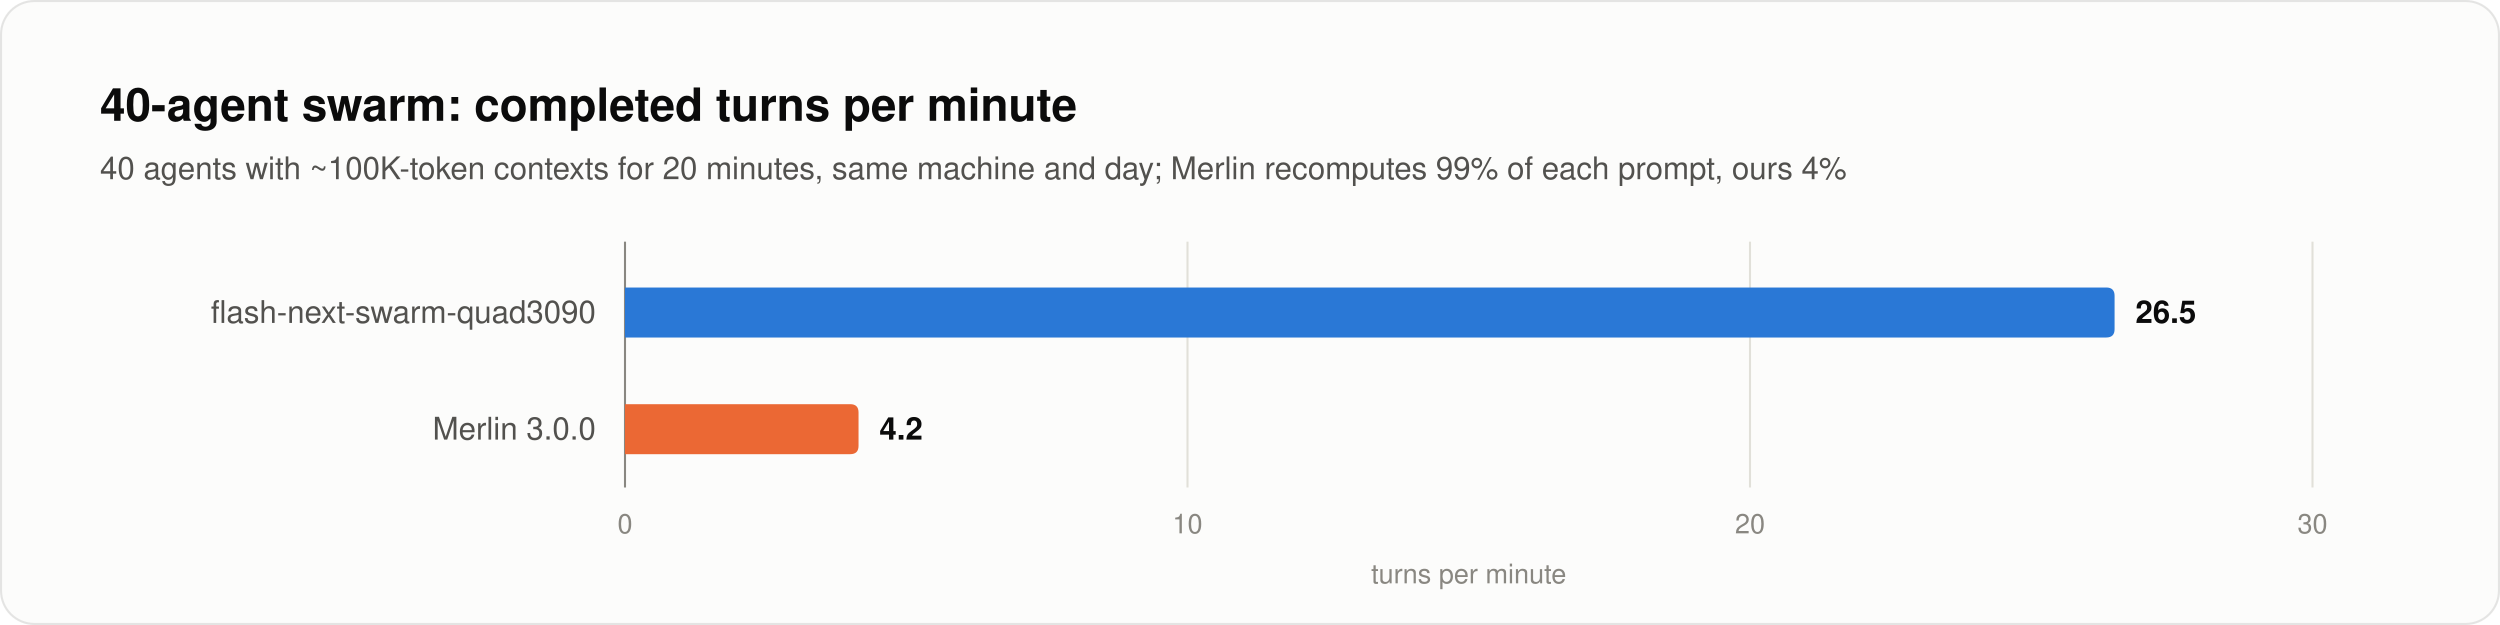
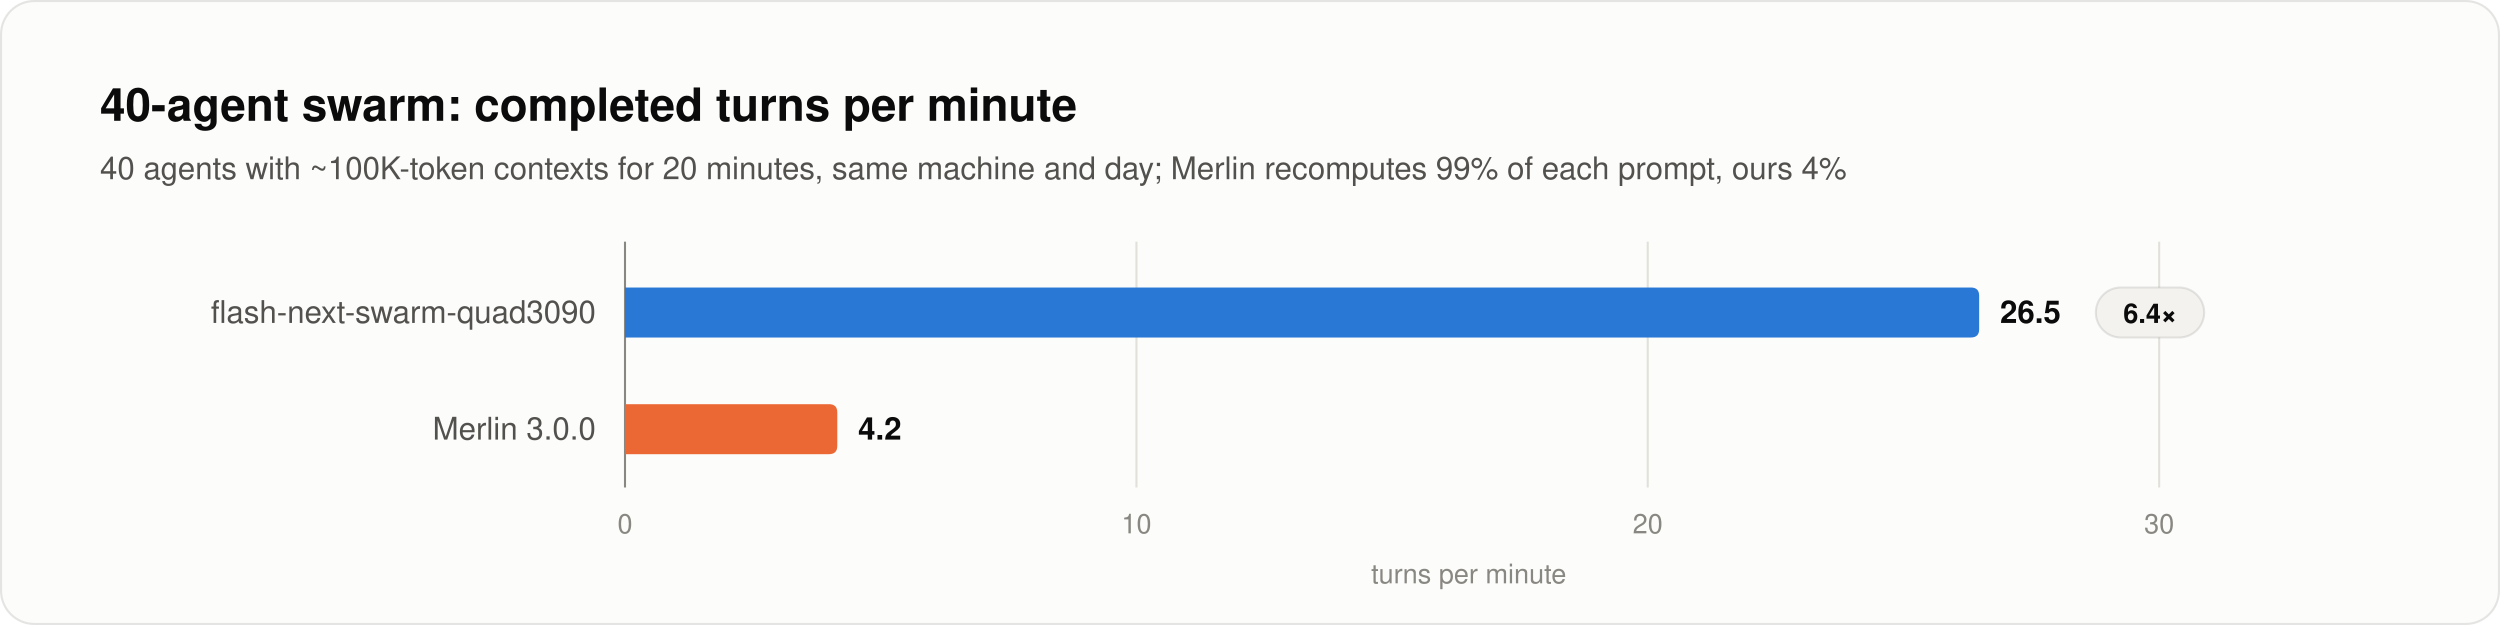
<svg xmlns="http://www.w3.org/2000/svg" width="1200" height="300" viewBox="0 0 1200 300" role="img" aria-label="40-agent swarm, turns per minute, same machine and day: ours 26.5, Merlin 3.0.0 4.2">
  <rect width="1200" height="300" rx="16" fill="#fcfcfb" />
  <rect x="0.5" y="0.5" width="1199" height="299" rx="16" fill="none" stroke="rgba(11,11,11,0.10)" />
  <text x="48" y="58" font-family="system-ui, -apple-system, &quot;Segoe UI&quot;, Helvetica, Arial, sans-serif" font-size="22" font-weight="650" fill="#0b0b0b">40-agent swarm: completed turns per minute</text>
  <text x="48" y="86" font-family="system-ui, -apple-system, &quot;Segoe UI&quot;, Helvetica, Arial, sans-serif" font-size="15" fill="#52514e">40 agents with ~100K-token contexts for 20 minutes, same machine and day; Merlin recomputes 99% of each prompt, ours 4%</text>
  <line x1="300.0" y1="116" x2="300.0" y2="234" stroke="#898781" stroke-width="1" />
  <text x="300.0" y="256" text-anchor="middle" font-family="system-ui, -apple-system, &quot;Segoe UI&quot;, Helvetica, Arial, sans-serif" font-size="13" fill="#898781">0</text>
-   <line x1="570.0" y1="116" x2="570.0" y2="234" stroke="#e1e0d9" stroke-width="1" />
-   <text x="570.0" y="256" text-anchor="middle" font-family="system-ui, -apple-system, &quot;Segoe UI&quot;, Helvetica, Arial, sans-serif" font-size="13" fill="#898781">10</text>
-   <line x1="840.0" y1="116" x2="840.0" y2="234" stroke="#e1e0d9" stroke-width="1" />
-   <text x="840.0" y="256" text-anchor="middle" font-family="system-ui, -apple-system, &quot;Segoe UI&quot;, Helvetica, Arial, sans-serif" font-size="13" fill="#898781">20</text>
-   <line x1="1110.0" y1="116" x2="1110.0" y2="234" stroke="#e1e0d9" stroke-width="1" />
-   <text x="1110.0" y="256" text-anchor="middle" font-family="system-ui, -apple-system, &quot;Segoe UI&quot;, Helvetica, Arial, sans-serif" font-size="13" fill="#898781">30</text>
-   <path d="M300,138.0 H1011.0 Q1015.0,138.0 1015.0,142.0 V158.0 Q1015.0,162.0 1011.0,162.0 H300 Z" fill="#2a78d6" />
+   <line x1="545.5" y1="116" x2="545.5" y2="234" stroke="#e1e0d9" stroke-width="1" />
+   <text x="545.5" y="256" text-anchor="middle" font-family="system-ui, -apple-system, &quot;Segoe UI&quot;, Helvetica, Arial, sans-serif" font-size="13" fill="#898781">10</text>
+   <line x1="790.9" y1="116" x2="790.9" y2="234" stroke="#e1e0d9" stroke-width="1" />
+   <text x="790.9" y="256" text-anchor="middle" font-family="system-ui, -apple-system, &quot;Segoe UI&quot;, Helvetica, Arial, sans-serif" font-size="13" fill="#898781">20</text>
+   <line x1="1036.4" y1="116" x2="1036.4" y2="234" stroke="#e1e0d9" stroke-width="1" />
+   <text x="1036.4" y="256" text-anchor="middle" font-family="system-ui, -apple-system, &quot;Segoe UI&quot;, Helvetica, Arial, sans-serif" font-size="13" fill="#898781">30</text>
+   <path d="M300,138.0 H946.0 Q950.0,138.0 950.0,142.0 V158.0 Q950.0,162.0 946.0,162.0 H300 Z" fill="#2a78d6" />
  <text x="286" y="155.0" text-anchor="end" font-family="system-ui, -apple-system, &quot;Segoe UI&quot;, Helvetica, Arial, sans-serif" font-size="15" fill="#52514e">flash-next-swarm-quad3090</text>
-   <text x="1025.0" y="155.0" font-family="system-ui, -apple-system, &quot;Segoe UI&quot;, Helvetica, Arial, sans-serif" font-size="15" font-weight="600" fill="#0b0b0b">26.5</text>
-   <path d="M300,194.0 H408.1 Q412.1,194.0 412.1,198.0 V214.0 Q412.1,218.0 408.1,218.0 H300 Z" fill="#eb6834" />
+   <text x="960.0" y="155.0" font-family="system-ui, -apple-system, &quot;Segoe UI&quot;, Helvetica, Arial, sans-serif" font-size="15" font-weight="600" fill="#0b0b0b">26.5</text>
+   <rect x="1006.0" y="138.0" width="52" height="24" rx="12" fill="#f3f2ee" stroke="rgba(11,11,11,0.10)" />
+   <text x="1032.0" y="155.0" text-anchor="middle" font-family="system-ui, -apple-system, &quot;Segoe UI&quot;, Helvetica, Arial, sans-serif" font-size="13" font-weight="650" fill="#0b0b0b">6.4×</text>
+   <path d="M300,194.0 H397.9 Q401.9,194.0 401.9,198.0 V214.0 Q401.9,218.0 397.9,218.0 H300 Z" fill="#eb6834" />
  <text x="286" y="211.0" text-anchor="end" font-family="system-ui, -apple-system, &quot;Segoe UI&quot;, Helvetica, Arial, sans-serif" font-size="15" fill="#52514e">Merlin 3.0.0</text>
-   <text x="422.1" y="211.0" font-family="system-ui, -apple-system, &quot;Segoe UI&quot;, Helvetica, Arial, sans-serif" font-size="15" font-weight="600" fill="#0b0b0b">4.2</text>
+   <text x="411.9" y="211.0" font-family="system-ui, -apple-system, &quot;Segoe UI&quot;, Helvetica, Arial, sans-serif" font-size="15" font-weight="600" fill="#0b0b0b">4.2</text>
  <text x="705" y="280" text-anchor="middle" font-family="system-ui, -apple-system, &quot;Segoe UI&quot;, Helvetica, Arial, sans-serif" font-size="13" fill="#898781">turns per minute</text>
</svg>
